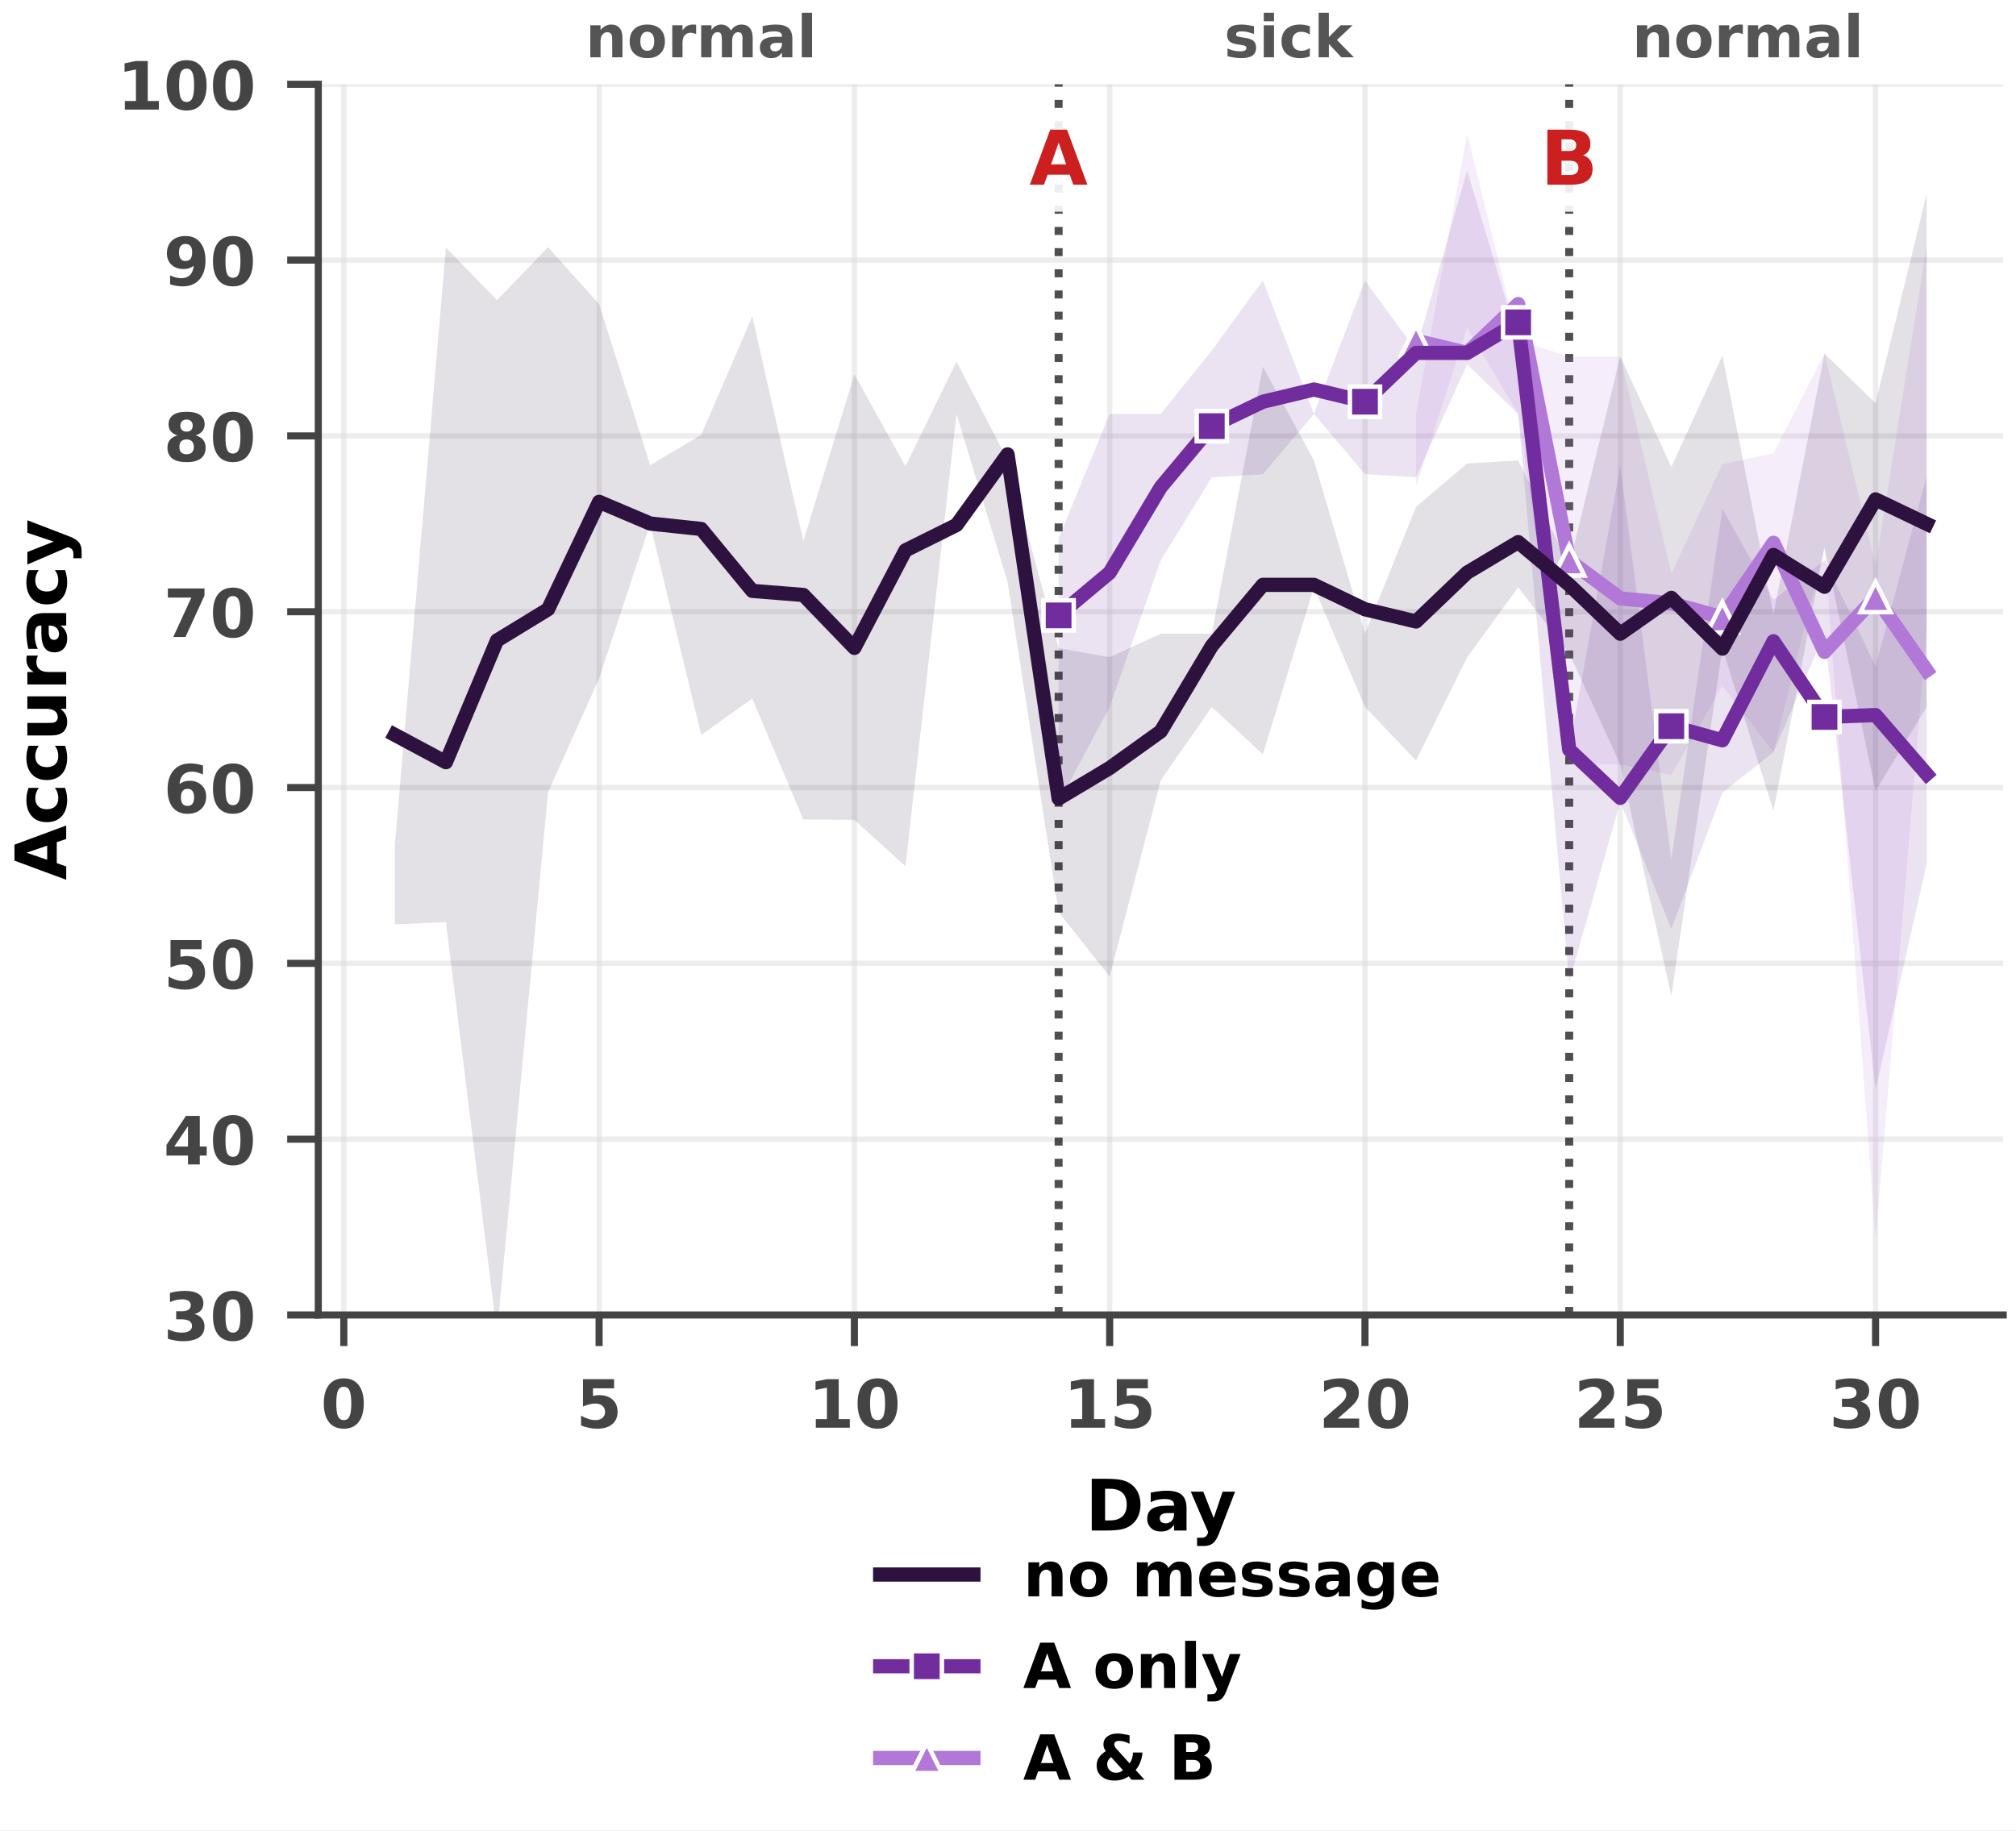
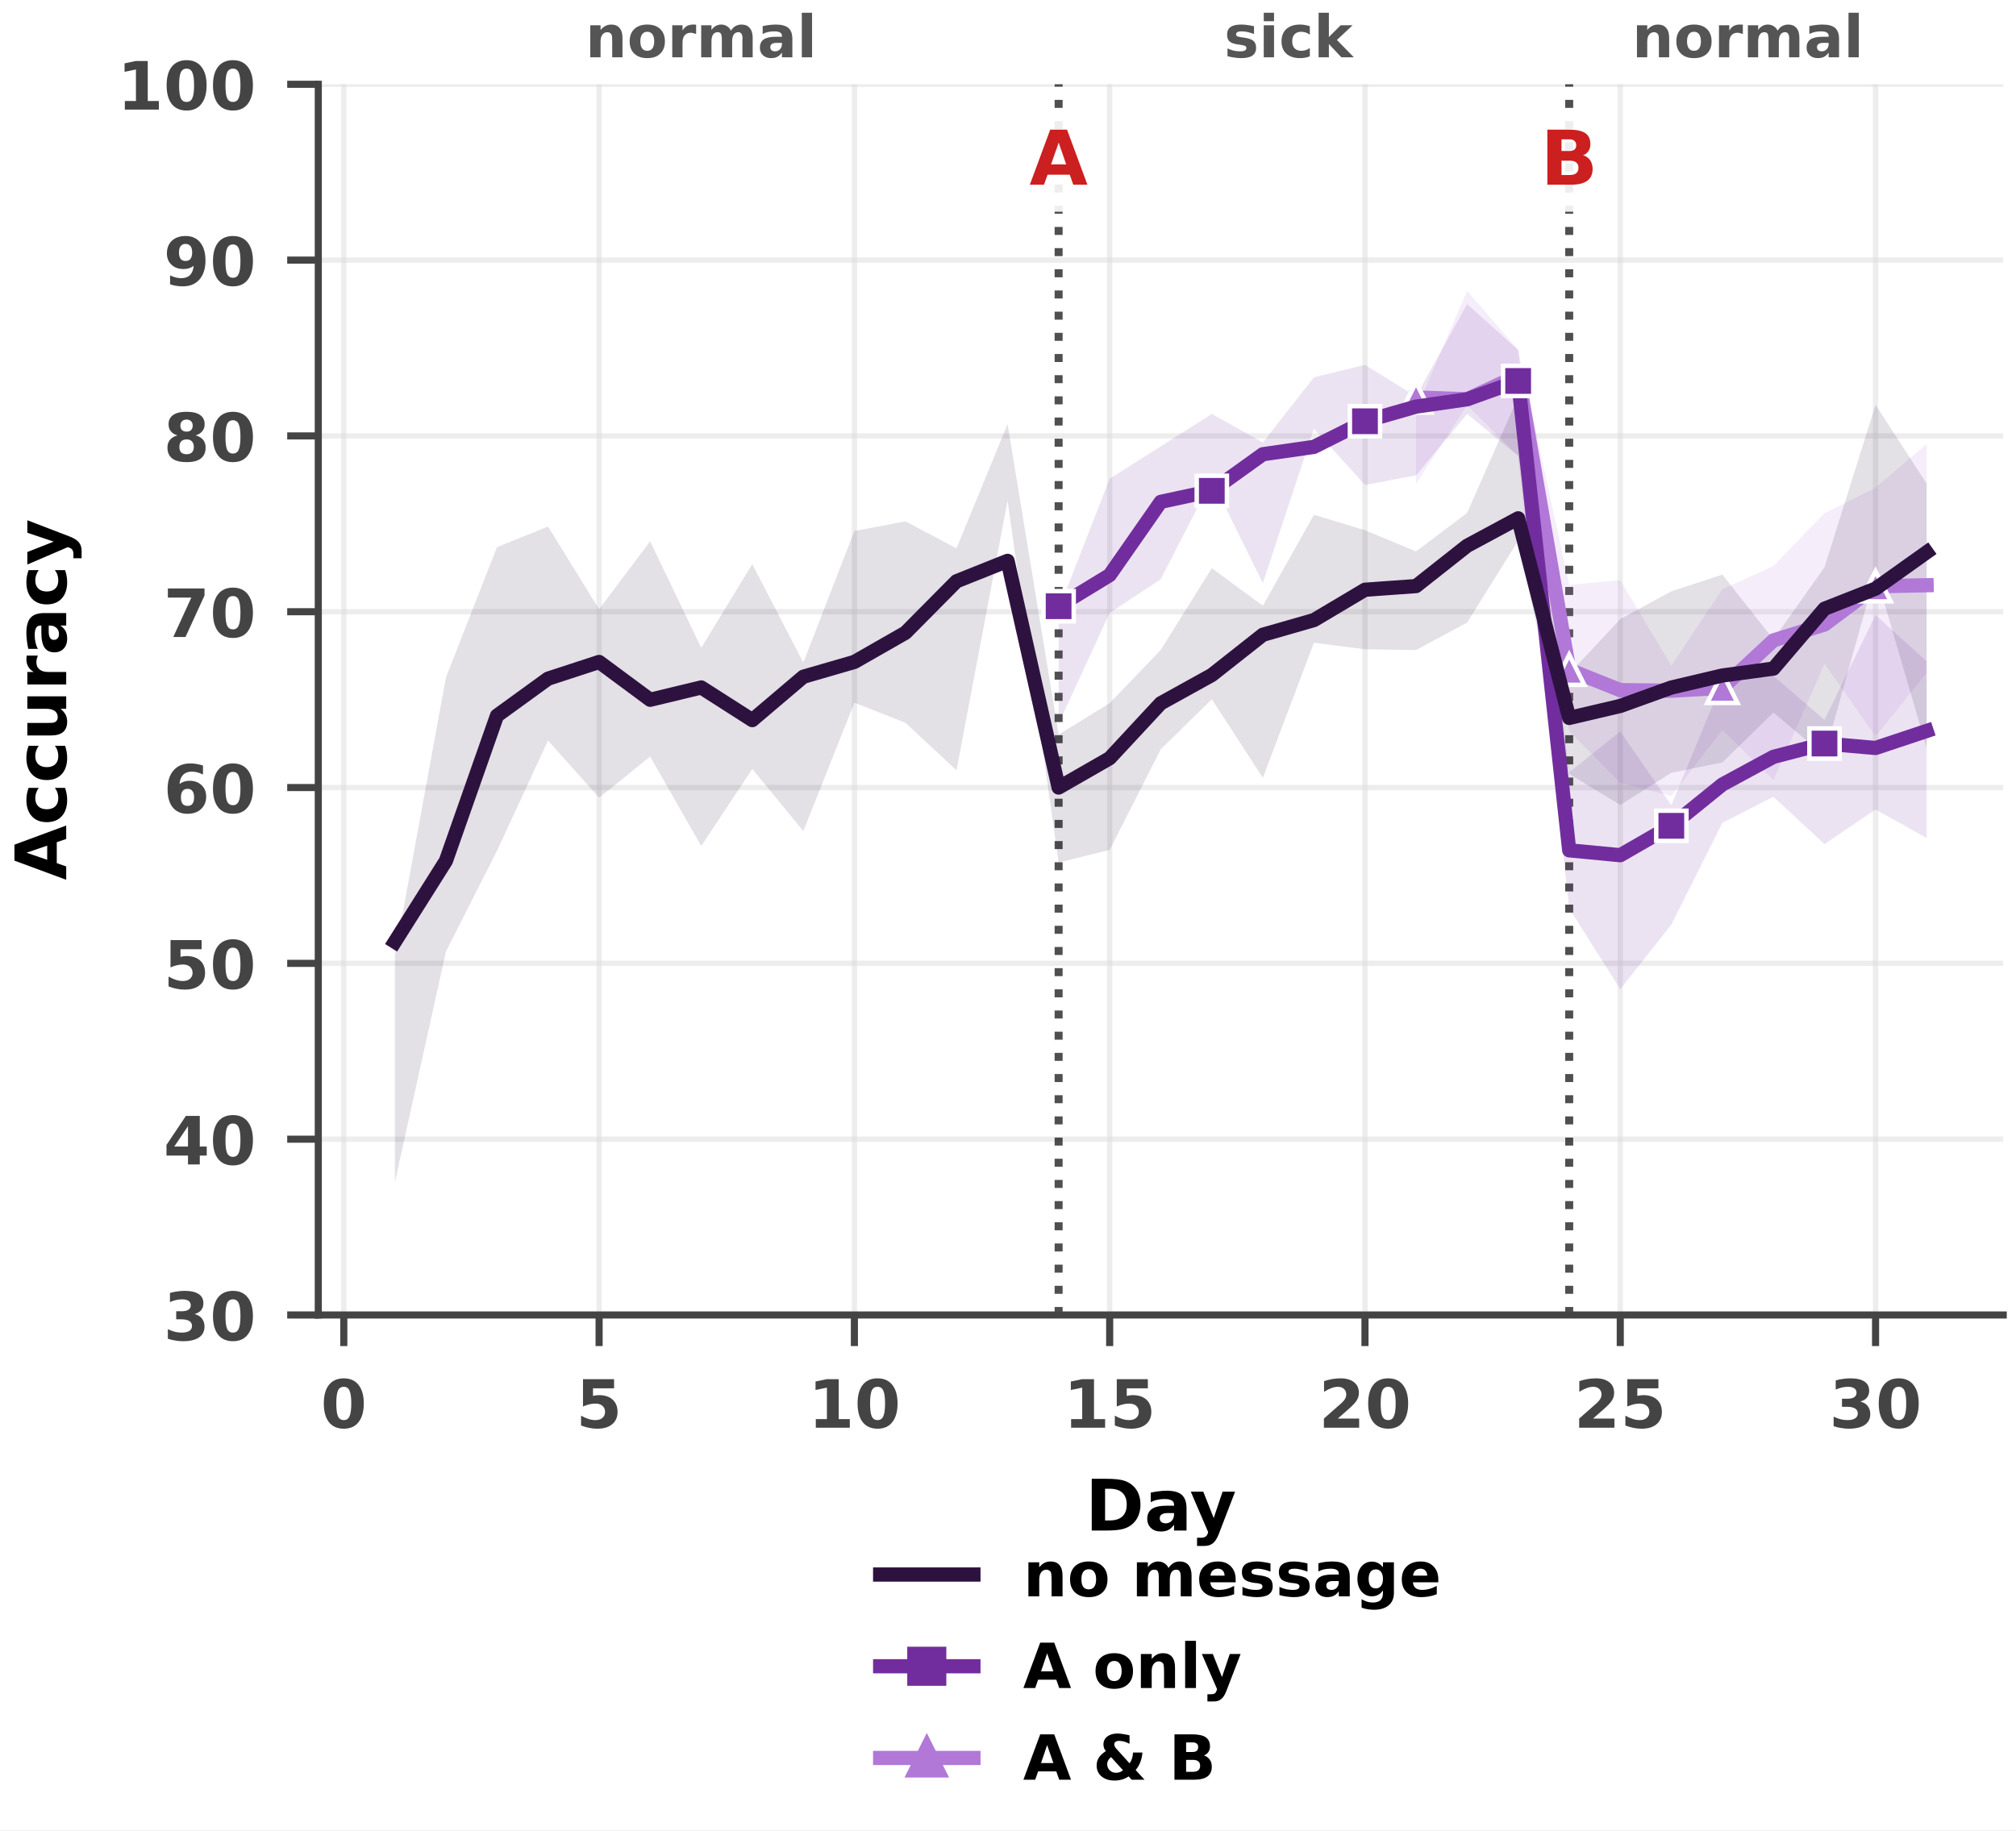
<svg xmlns="http://www.w3.org/2000/svg" xmlns:xlink="http://www.w3.org/1999/xlink" width="226.998pt" height="206.126pt" viewBox="0 0 226.998 206.126" version="1.1">
  <defs>
    <style type="text/css">*{stroke-linejoin: round; stroke-linecap: butt}</style>
  </defs>
  <g id="figure_1">
    <g id="patch_1">
      <path d="M 0 206.126  L 226.998 206.126  L 226.998 0  L 0 0  z " style="fill: #ffffff" />
    </g>
    <g id="axes_1">
      <g id="patch_2">
        <path d="M 35.838 148.091  L 225.558 148.091  L 225.558 9.491  L 35.838 9.491  z " style="fill: #ffffff" />
      </g>
      <g id="matplotlib.axis_1">
        <g id="xtick_1">
          <g id="line2d_1">
-             <path d="M 38.712 148.091  L 38.712 9.491  " clip-path="url(#pb659043e69)" style="fill: none; stroke: #dddddd; stroke-opacity: 0.5; stroke-width: 0.6; stroke-linecap: square" />
+             <path d="M 38.712 148.091  L 38.712 9.491  " clip-path="url(#pf974867de2)" style="fill: none; stroke: #dddddd; stroke-opacity: 0.5; stroke-width: 0.6; stroke-linecap: square" />
          </g>
          <g id="line2d_2">
            <defs>
-               <path id="m3c5d806c87" d="M 0 0  L 0 3.5  " style="stroke: #444444; stroke-width: 0.8" />
+               <path id="m3f421ba13d" d="M 0 0  L 0 3.5  " style="stroke: #444444; stroke-width: 0.8" />
            </defs>
            <g>
-               <use xlink:href="#m3c5d806c87" x="38.712" y="148.091" style="fill: #444444; stroke: #444444; stroke-width: 0.8" />
+               <use xlink:href="#m3f421ba13d" x="38.712" y="148.091" style="fill: #444444; stroke: #444444; stroke-width: 0.8" />
            </g>
          </g>
          <g id="text_1">
            <text style="font-weight: 700; font-size: 7.5px; font-family: 'DejaVu Sans', 'Bitstream Vera Sans', 'Computer Modern Sans Serif', 'Lucida Grande', 'Verdana', 'Geneva', 'Lucid', 'Arial', 'Helvetica', 'Avant Garde', sans-serif; text-anchor: middle; fill: #444444" x="38.712" y="160.79" transform="rotate(-0 38.71212 160.7896)">0</text>
          </g>
        </g>
        <g id="xtick_2">
          <g id="line2d_3">
-             <path d="M 67.458 148.091  L 67.458 9.491  " clip-path="url(#pb659043e69)" style="fill: none; stroke: #dddddd; stroke-opacity: 0.5; stroke-width: 0.6; stroke-linecap: square" />
+             <path d="M 67.458 148.091  L 67.458 9.491  " clip-path="url(#pf974867de2)" style="fill: none; stroke: #dddddd; stroke-opacity: 0.5; stroke-width: 0.6; stroke-linecap: square" />
          </g>
          <g id="line2d_4">
            <g>
-               <use xlink:href="#m3c5d806c87" x="67.458" y="148.091" style="fill: #444444; stroke: #444444; stroke-width: 0.8" />
+               <use xlink:href="#m3f421ba13d" x="67.458" y="148.091" style="fill: #444444; stroke: #444444; stroke-width: 0.8" />
            </g>
          </g>
          <g id="text_2">
            <text style="font-weight: 700; font-size: 7.5px; font-family: 'DejaVu Sans', 'Bitstream Vera Sans', 'Computer Modern Sans Serif', 'Lucida Grande', 'Verdana', 'Geneva', 'Lucid', 'Arial', 'Helvetica', 'Avant Garde', sans-serif; text-anchor: middle; fill: #444444" x="67.458" y="160.79" transform="rotate(-0 67.45758 160.7896)">5</text>
          </g>
        </g>
        <g id="xtick_3">
          <g id="line2d_5">
-             <path d="M 96.203 148.091  L 96.203 9.491  " clip-path="url(#pb659043e69)" style="fill: none; stroke: #dddddd; stroke-opacity: 0.5; stroke-width: 0.6; stroke-linecap: square" />
+             <path d="M 96.203 148.091  L 96.203 9.491  " clip-path="url(#pf974867de2)" style="fill: none; stroke: #dddddd; stroke-opacity: 0.5; stroke-width: 0.6; stroke-linecap: square" />
          </g>
          <g id="line2d_6">
            <g>
-               <use xlink:href="#m3c5d806c87" x="96.203" y="148.091" style="fill: #444444; stroke: #444444; stroke-width: 0.8" />
+               <use xlink:href="#m3f421ba13d" x="96.203" y="148.091" style="fill: #444444; stroke: #444444; stroke-width: 0.8" />
            </g>
          </g>
          <g id="text_3">
            <text style="font-weight: 700; font-size: 7.5px; font-family: 'DejaVu Sans', 'Bitstream Vera Sans', 'Computer Modern Sans Serif', 'Lucida Grande', 'Verdana', 'Geneva', 'Lucid', 'Arial', 'Helvetica', 'Avant Garde', sans-serif; text-anchor: middle; fill: #444444" x="96.203" y="160.79" transform="rotate(-0 96.20303 160.7896)">10</text>
          </g>
        </g>
        <g id="xtick_4">
          <g id="line2d_7">
-             <path d="M 124.948 148.091  L 124.948 9.491  " clip-path="url(#pb659043e69)" style="fill: none; stroke: #dddddd; stroke-opacity: 0.5; stroke-width: 0.6; stroke-linecap: square" />
+             <path d="M 124.948 148.091  L 124.948 9.491  " clip-path="url(#pf974867de2)" style="fill: none; stroke: #dddddd; stroke-opacity: 0.5; stroke-width: 0.6; stroke-linecap: square" />
          </g>
          <g id="line2d_8">
            <g>
-               <use xlink:href="#m3c5d806c87" x="124.948" y="148.091" style="fill: #444444; stroke: #444444; stroke-width: 0.8" />
+               <use xlink:href="#m3f421ba13d" x="124.948" y="148.091" style="fill: #444444; stroke: #444444; stroke-width: 0.8" />
            </g>
          </g>
          <g id="text_4">
            <text style="font-weight: 700; font-size: 7.5px; font-family: 'DejaVu Sans', 'Bitstream Vera Sans', 'Computer Modern Sans Serif', 'Lucida Grande', 'Verdana', 'Geneva', 'Lucid', 'Arial', 'Helvetica', 'Avant Garde', sans-serif; text-anchor: middle; fill: #444444" x="124.948" y="160.79" transform="rotate(-0 124.9485 160.7896)">15</text>
          </g>
        </g>
        <g id="xtick_5">
          <g id="line2d_9">
-             <path d="M 153.694 148.091  L 153.694 9.491  " clip-path="url(#pb659043e69)" style="fill: none; stroke: #dddddd; stroke-opacity: 0.5; stroke-width: 0.6; stroke-linecap: square" />
+             <path d="M 153.694 148.091  L 153.694 9.491  " clip-path="url(#pf974867de2)" style="fill: none; stroke: #dddddd; stroke-opacity: 0.5; stroke-width: 0.6; stroke-linecap: square" />
          </g>
          <g id="line2d_10">
            <g>
-               <use xlink:href="#m3c5d806c87" x="153.694" y="148.091" style="fill: #444444; stroke: #444444; stroke-width: 0.8" />
+               <use xlink:href="#m3f421ba13d" x="153.694" y="148.091" style="fill: #444444; stroke: #444444; stroke-width: 0.8" />
            </g>
          </g>
          <g id="text_5">
            <text style="font-weight: 700; font-size: 7.5px; font-family: 'DejaVu Sans', 'Bitstream Vera Sans', 'Computer Modern Sans Serif', 'Lucida Grande', 'Verdana', 'Geneva', 'Lucid', 'Arial', 'Helvetica', 'Avant Garde', sans-serif; text-anchor: middle; fill: #444444" x="153.694" y="160.79" transform="rotate(-0 153.6939 160.7896)">20</text>
          </g>
        </g>
        <g id="xtick_6">
          <g id="line2d_11">
-             <path d="M 182.439 148.091  L 182.439 9.491  " clip-path="url(#pb659043e69)" style="fill: none; stroke: #dddddd; stroke-opacity: 0.5; stroke-width: 0.6; stroke-linecap: square" />
+             <path d="M 182.439 148.091  L 182.439 9.491  " clip-path="url(#pf974867de2)" style="fill: none; stroke: #dddddd; stroke-opacity: 0.5; stroke-width: 0.6; stroke-linecap: square" />
          </g>
          <g id="line2d_12">
            <g>
-               <use xlink:href="#m3c5d806c87" x="182.439" y="148.091" style="fill: #444444; stroke: #444444; stroke-width: 0.8" />
+               <use xlink:href="#m3f421ba13d" x="182.439" y="148.091" style="fill: #444444; stroke: #444444; stroke-width: 0.8" />
            </g>
          </g>
          <g id="text_6">
            <text style="font-weight: 700; font-size: 7.5px; font-family: 'DejaVu Sans', 'Bitstream Vera Sans', 'Computer Modern Sans Serif', 'Lucida Grande', 'Verdana', 'Geneva', 'Lucid', 'Arial', 'Helvetica', 'Avant Garde', sans-serif; text-anchor: middle; fill: #444444" x="182.439" y="160.79" transform="rotate(-0 182.4394 160.7896)">25</text>
          </g>
        </g>
        <g id="xtick_7">
          <g id="line2d_13">
-             <path d="M 211.185 148.091  L 211.185 9.491  " clip-path="url(#pb659043e69)" style="fill: none; stroke: #dddddd; stroke-opacity: 0.5; stroke-width: 0.6; stroke-linecap: square" />
+             <path d="M 211.185 148.091  L 211.185 9.491  " clip-path="url(#pf974867de2)" style="fill: none; stroke: #dddddd; stroke-opacity: 0.5; stroke-width: 0.6; stroke-linecap: square" />
          </g>
          <g id="line2d_14">
            <g>
-               <use xlink:href="#m3c5d806c87" x="211.185" y="148.091" style="fill: #444444; stroke: #444444; stroke-width: 0.8" />
+               <use xlink:href="#m3f421ba13d" x="211.185" y="148.091" style="fill: #444444; stroke: #444444; stroke-width: 0.8" />
            </g>
          </g>
          <g id="text_7">
            <text style="font-weight: 700; font-size: 7.5px; font-family: 'DejaVu Sans', 'Bitstream Vera Sans', 'Computer Modern Sans Serif', 'Lucida Grande', 'Verdana', 'Geneva', 'Lucid', 'Arial', 'Helvetica', 'Avant Garde', sans-serif; text-anchor: middle; fill: #444444" x="211.185" y="160.79" transform="rotate(-0 211.1849 160.7896)">30</text>
          </g>
        </g>
        <g id="text_8">
          <text style="font-weight: 700; font-size: 8px; font-family: 'DejaVu Sans', 'Bitstream Vera Sans', 'Computer Modern Sans Serif', 'Lucida Grande', 'Verdana', 'Geneva', 'Lucid', 'Arial', 'Helvetica', 'Avant Garde', sans-serif; text-anchor: middle" x="130.698" y="172.366" transform="rotate(-0 130.6976 172.3656)">Day</text>
        </g>
      </g>
      <g id="matplotlib.axis_2">
        <g id="ytick_1">
          <g id="line2d_15">
-             <path d="M 35.838 148.091  L 225.558 148.091  " clip-path="url(#pb659043e69)" style="fill: none; stroke: #dddddd; stroke-opacity: 0.5; stroke-width: 0.6; stroke-linecap: square" />
+             <path d="M 35.838 148.091  L 225.558 148.091  " clip-path="url(#pf974867de2)" style="fill: none; stroke: #dddddd; stroke-opacity: 0.5; stroke-width: 0.6; stroke-linecap: square" />
          </g>
          <g id="line2d_16">
            <defs>
-               <path id="m4416bc26d1" d="M 0 0  L -3.5 0  " style="stroke: #444444; stroke-width: 0.8" />
+               <path id="m7ea7abf506" d="M 0 0  L -3.5 0  " style="stroke: #444444; stroke-width: 0.8" />
            </defs>
            <g>
-               <use xlink:href="#m4416bc26d1" x="35.838" y="148.091" style="fill: #444444; stroke: #444444; stroke-width: 0.8" />
+               <use xlink:href="#m7ea7abf506" x="35.838" y="148.091" style="fill: #444444; stroke: #444444; stroke-width: 0.8" />
            </g>
          </g>
          <g id="text_9">
            <text style="font-weight: 700; font-size: 7.5px; font-family: 'DejaVu Sans', 'Bitstream Vera Sans', 'Computer Modern Sans Serif', 'Lucida Grande', 'Verdana', 'Geneva', 'Lucid', 'Arial', 'Helvetica', 'Avant Garde', sans-serif; text-anchor: end; fill: #444444" x="28.838" y="150.94" transform="rotate(-0 28.83758 150.9402)">30</text>
          </g>
        </g>
        <g id="ytick_2">
          <g id="line2d_17">
-             <path d="M 35.838 128.291  L 225.558 128.291  " clip-path="url(#pb659043e69)" style="fill: none; stroke: #dddddd; stroke-opacity: 0.5; stroke-width: 0.6; stroke-linecap: square" />
+             <path d="M 35.838 128.291  L 225.558 128.291  " clip-path="url(#pf974867de2)" style="fill: none; stroke: #dddddd; stroke-opacity: 0.5; stroke-width: 0.6; stroke-linecap: square" />
          </g>
          <g id="line2d_18">
            <g>
-               <use xlink:href="#m4416bc26d1" x="35.838" y="128.291" style="fill: #444444; stroke: #444444; stroke-width: 0.8" />
+               <use xlink:href="#m7ea7abf506" x="35.838" y="128.291" style="fill: #444444; stroke: #444444; stroke-width: 0.8" />
            </g>
          </g>
          <g id="text_10">
            <text style="font-weight: 700; font-size: 7.5px; font-family: 'DejaVu Sans', 'Bitstream Vera Sans', 'Computer Modern Sans Serif', 'Lucida Grande', 'Verdana', 'Geneva', 'Lucid', 'Arial', 'Helvetica', 'Avant Garde', sans-serif; text-anchor: end; fill: #444444" x="28.838" y="131.14" transform="rotate(-0 28.83758 131.1402)">40</text>
          </g>
        </g>
        <g id="ytick_3">
          <g id="line2d_19">
-             <path d="M 35.838 108.491  L 225.558 108.491  " clip-path="url(#pb659043e69)" style="fill: none; stroke: #dddddd; stroke-opacity: 0.5; stroke-width: 0.6; stroke-linecap: square" />
+             <path d="M 35.838 108.491  L 225.558 108.491  " clip-path="url(#pf974867de2)" style="fill: none; stroke: #dddddd; stroke-opacity: 0.5; stroke-width: 0.6; stroke-linecap: square" />
          </g>
          <g id="line2d_20">
            <g>
-               <use xlink:href="#m4416bc26d1" x="35.838" y="108.491" style="fill: #444444; stroke: #444444; stroke-width: 0.8" />
+               <use xlink:href="#m7ea7abf506" x="35.838" y="108.491" style="fill: #444444; stroke: #444444; stroke-width: 0.8" />
            </g>
          </g>
          <g id="text_11">
            <text style="font-weight: 700; font-size: 7.5px; font-family: 'DejaVu Sans', 'Bitstream Vera Sans', 'Computer Modern Sans Serif', 'Lucida Grande', 'Verdana', 'Geneva', 'Lucid', 'Arial', 'Helvetica', 'Avant Garde', sans-serif; text-anchor: end; fill: #444444" x="28.838" y="111.34" transform="rotate(-0 28.83758 111.3402)">50</text>
          </g>
        </g>
        <g id="ytick_4">
          <g id="line2d_21">
-             <path d="M 35.838 88.691  L 225.558 88.691  " clip-path="url(#pb659043e69)" style="fill: none; stroke: #dddddd; stroke-opacity: 0.5; stroke-width: 0.6; stroke-linecap: square" />
+             <path d="M 35.838 88.691  L 225.558 88.691  " clip-path="url(#pf974867de2)" style="fill: none; stroke: #dddddd; stroke-opacity: 0.5; stroke-width: 0.6; stroke-linecap: square" />
          </g>
          <g id="line2d_22">
            <g>
-               <use xlink:href="#m4416bc26d1" x="35.838" y="88.691" style="fill: #444444; stroke: #444444; stroke-width: 0.8" />
+               <use xlink:href="#m7ea7abf506" x="35.838" y="88.691" style="fill: #444444; stroke: #444444; stroke-width: 0.8" />
            </g>
          </g>
          <g id="text_12">
            <text style="font-weight: 700; font-size: 7.5px; font-family: 'DejaVu Sans', 'Bitstream Vera Sans', 'Computer Modern Sans Serif', 'Lucida Grande', 'Verdana', 'Geneva', 'Lucid', 'Arial', 'Helvetica', 'Avant Garde', sans-serif; text-anchor: end; fill: #444444" x="28.838" y="91.54" transform="rotate(-0 28.83758 91.54018)">60</text>
          </g>
        </g>
        <g id="ytick_5">
          <g id="line2d_23">
-             <path d="M 35.838 68.891  L 225.558 68.891  " clip-path="url(#pb659043e69)" style="fill: none; stroke: #dddddd; stroke-opacity: 0.5; stroke-width: 0.6; stroke-linecap: square" />
+             <path d="M 35.838 68.891  L 225.558 68.891  " clip-path="url(#pf974867de2)" style="fill: none; stroke: #dddddd; stroke-opacity: 0.5; stroke-width: 0.6; stroke-linecap: square" />
          </g>
          <g id="line2d_24">
            <g>
-               <use xlink:href="#m4416bc26d1" x="35.838" y="68.891" style="fill: #444444; stroke: #444444; stroke-width: 0.8" />
+               <use xlink:href="#m7ea7abf506" x="35.838" y="68.891" style="fill: #444444; stroke: #444444; stroke-width: 0.8" />
            </g>
          </g>
          <g id="text_13">
            <text style="font-weight: 700; font-size: 7.5px; font-family: 'DejaVu Sans', 'Bitstream Vera Sans', 'Computer Modern Sans Serif', 'Lucida Grande', 'Verdana', 'Geneva', 'Lucid', 'Arial', 'Helvetica', 'Avant Garde', sans-serif; text-anchor: end; fill: #444444" x="28.838" y="71.74" transform="rotate(-0 28.83758 71.74018)">70</text>
          </g>
        </g>
        <g id="ytick_6">
          <g id="line2d_25">
-             <path d="M 35.838 49.091  L 225.558 49.091  " clip-path="url(#pb659043e69)" style="fill: none; stroke: #dddddd; stroke-opacity: 0.5; stroke-width: 0.6; stroke-linecap: square" />
+             <path d="M 35.838 49.091  L 225.558 49.091  " clip-path="url(#pf974867de2)" style="fill: none; stroke: #dddddd; stroke-opacity: 0.5; stroke-width: 0.6; stroke-linecap: square" />
          </g>
          <g id="line2d_26">
            <g>
-               <use xlink:href="#m4416bc26d1" x="35.838" y="49.091" style="fill: #444444; stroke: #444444; stroke-width: 0.8" />
+               <use xlink:href="#m7ea7abf506" x="35.838" y="49.091" style="fill: #444444; stroke: #444444; stroke-width: 0.8" />
            </g>
          </g>
          <g id="text_14">
            <text style="font-weight: 700; font-size: 7.5px; font-family: 'DejaVu Sans', 'Bitstream Vera Sans', 'Computer Modern Sans Serif', 'Lucida Grande', 'Verdana', 'Geneva', 'Lucid', 'Arial', 'Helvetica', 'Avant Garde', sans-serif; text-anchor: end; fill: #444444" x="28.838" y="51.94" transform="rotate(-0 28.83758 51.94018)">80</text>
          </g>
        </g>
        <g id="ytick_7">
          <g id="line2d_27">
-             <path d="M 35.838 29.291  L 225.558 29.291  " clip-path="url(#pb659043e69)" style="fill: none; stroke: #dddddd; stroke-opacity: 0.5; stroke-width: 0.6; stroke-linecap: square" />
+             <path d="M 35.838 29.291  L 225.558 29.291  " clip-path="url(#pf974867de2)" style="fill: none; stroke: #dddddd; stroke-opacity: 0.5; stroke-width: 0.6; stroke-linecap: square" />
          </g>
          <g id="line2d_28">
            <g>
-               <use xlink:href="#m4416bc26d1" x="35.838" y="29.291" style="fill: #444444; stroke: #444444; stroke-width: 0.8" />
+               <use xlink:href="#m7ea7abf506" x="35.838" y="29.291" style="fill: #444444; stroke: #444444; stroke-width: 0.8" />
            </g>
          </g>
          <g id="text_15">
            <text style="font-weight: 700; font-size: 7.5px; font-family: 'DejaVu Sans', 'Bitstream Vera Sans', 'Computer Modern Sans Serif', 'Lucida Grande', 'Verdana', 'Geneva', 'Lucid', 'Arial', 'Helvetica', 'Avant Garde', sans-serif; text-anchor: end; fill: #444444" x="28.838" y="32.14" transform="rotate(-0 28.83758 32.14018)">90</text>
          </g>
        </g>
        <g id="ytick_8">
          <g id="line2d_29">
-             <path d="M 35.838 9.491  L 225.558 9.491  " clip-path="url(#pb659043e69)" style="fill: none; stroke: #dddddd; stroke-opacity: 0.5; stroke-width: 0.6; stroke-linecap: square" />
+             <path d="M 35.838 9.491  L 225.558 9.491  " clip-path="url(#pf974867de2)" style="fill: none; stroke: #dddddd; stroke-opacity: 0.5; stroke-width: 0.6; stroke-linecap: square" />
          </g>
          <g id="line2d_30">
            <g>
-               <use xlink:href="#m4416bc26d1" x="35.838" y="9.491" style="fill: #444444; stroke: #444444; stroke-width: 0.8" />
+               <use xlink:href="#m7ea7abf506" x="35.838" y="9.491" style="fill: #444444; stroke: #444444; stroke-width: 0.8" />
            </g>
          </g>
          <g id="text_16">
            <text style="font-weight: 700; font-size: 7.5px; font-family: 'DejaVu Sans', 'Bitstream Vera Sans', 'Computer Modern Sans Serif', 'Lucida Grande', 'Verdana', 'Geneva', 'Lucid', 'Arial', 'Helvetica', 'Avant Garde', sans-serif; text-anchor: end; fill: #444444" x="28.838" y="12.34" transform="rotate(-0 28.83758 12.34018)">100</text>
          </g>
        </g>
        <g id="text_17">
          <text style="font-weight: 700; font-size: 8px; font-family: 'DejaVu Sans', 'Bitstream Vera Sans', 'Computer Modern Sans Serif', 'Lucida Grande', 'Verdana', 'Geneva', 'Lucid', 'Arial', 'Helvetica', 'Avant Garde', sans-serif; text-anchor: middle" x="7.456" y="78.791" transform="rotate(-90 7.45625 78.79076)">Accuracy</text>
        </g>
      </g>
      <g id="line2d_31">
-         <path d="M 119.199 148.091  L 119.199 9.491  " clip-path="url(#pb659043e69)" style="fill: none; stroke-dasharray: 0.9,1.485; stroke-dashoffset: 0; stroke: #141413; stroke-opacity: 0.75; stroke-width: 0.9" />
+         <path d="M 119.199 148.091  L 119.199 9.491  " clip-path="url(#pf974867de2)" style="fill: none; stroke-dasharray: 0.9,1.485; stroke-dashoffset: 0; stroke: #141413; stroke-opacity: 0.75; stroke-width: 0.9" />
      </g>
      <g id="line2d_32">
-         <path d="M 176.69 148.091  L 176.69 9.491  " clip-path="url(#pb659043e69)" style="fill: none; stroke-dasharray: 0.9,1.485; stroke-dashoffset: 0; stroke: #141413; stroke-opacity: 0.75; stroke-width: 0.9" />
+         <path d="M 176.69 148.091  L 176.69 9.491  " clip-path="url(#pf974867de2)" style="fill: none; stroke-dasharray: 0.9,1.485; stroke-dashoffset: 0; stroke: #141413; stroke-opacity: 0.75; stroke-width: 0.9" />
      </g>
      <g id="FillBetweenPolyCollection_1">
        <defs>
-           <path id="mbb525bde26" d="M 159.443 -159.51  L 159.443 -151.26  L 165.192 -169.222  L 170.941 -159.51  L 176.69 -120.043  L 182.439 -120.043  L 188.188 -118.829  L 193.938 -128.876  L 199.687 -121.425  L 205.436 -144.472  L 211.185 -66.53  L 216.934 -135.151  L 216.934 -178.37  L 216.934 -178.37  L 211.185 -142.491  L 205.436 -166.299  L 199.687 -155.077  L 193.938 -153.845  L 188.188 -141.525  L 182.439 -165.977  L 176.69 -165.977  L 170.941 -167.76  L 165.192 -191.049  L 159.443 -159.51  z " />
-         </defs>
-         <g clip-path="url(#pb659043e69)">
-           <use xlink:href="#mbb525bde26" x="0" y="206.126" style="fill: #b178d7; fill-opacity: 0.13" />
+           <path id="m38cca12568" d="M 159.443 -159.944  L 159.443 -151.652  L 165.192 -160.492  L 170.941 -154.784  L 176.69 -123.785  L 182.439 -117.961  L 188.188 -116.47  L 193.938 -123.915  L 199.687 -118.268  L 205.436 -131.369  L 211.185 -123.196  L 216.934 -130.335  L 216.934 -156.13  L 216.934 -156.13  L 211.185 -151.212  L 205.436 -148.327  L 199.687 -142.389  L 193.938 -139.757  L 188.188 -131.16  L 182.439 -140.78  L 176.69 -140.264  L 170.941 -166.711  L 165.192 -173.379  L 159.443 -159.944  z " />
+         </defs>
+         <g clip-path="url(#pf974867de2)">
+           <use xlink:href="#m38cca12568" x="0" y="206.126" style="fill: #b178d7; fill-opacity: 0.13" />
        </g>
      </g>
      <g id="FillBetweenPolyCollection_2">
        <defs>
-           <path id="ma4a5ba3516" d="M 119.199 -145.508  L 119.199 -115.763  L 124.948 -126.51  L 130.698 -143.01  L 136.447 -152.366  L 142.196 -152.722  L 147.945 -159.51  L 153.694 -152.722  L 159.443 -152.366  L 165.192 -165.097  L 170.941 -159.51  L 176.69 -95.519  L 182.439 -115.857  L 188.188 -101.511  L 193.938 -116.85  L 199.687 -121.416  L 205.436 -134.76  L 211.185 -83.405  L 216.934 -108.808  L 216.934 -152.463  L 216.934 -152.463  L 211.185 -131.116  L 205.436 -143.01  L 199.687 -138.586  L 193.938 -148.821  L 188.188 -109.343  L 182.439 -153.664  L 176.69 -121.752  L 170.941 -167.76  L 165.192 -186.924  L 159.443 -166.655  L 153.694 -174.549  L 147.945 -159.51  L 142.196 -174.549  L 136.447 -166.655  L 130.698 -159.51  L 124.948 -159.51  L 119.199 -145.508  z " />
-         </defs>
-         <g clip-path="url(#pb659043e69)">
-           <use xlink:href="#ma4a5ba3516" x="0" y="206.126" style="fill: #712d9e; fill-opacity: 0.13" />
+           <path id="m8b491b8ba2" d="M 119.199 -137.452  L 119.199 -124.644  L 124.948 -137.099  L 130.698 -140.891  L 136.447 -152.085  L 142.196 -140.449  L 147.945 -157.86  L 153.694 -151.507  L 159.443 -152.593  L 165.192 -159.51  L 170.941 -154.784  L 176.69 -103.813  L 182.439 -94.734  L 188.188 -101.995  L 193.938 -113.467  L 199.687 -116.392  L 205.436 -111.066  L 211.185 -114.96  L 216.934 -111.749  L 216.934 -131.659  L 216.934 -131.659  L 211.185 -136.855  L 205.436 -125.053  L 199.687 -130.01  L 193.938 -129.368  L 188.188 -115.441  L 182.439 -123.747  L 176.69 -119.158  L 170.941 -166.711  L 165.192 -171.885  L 159.443 -161.478  L 153.694 -165.038  L 147.945 -163.635  L 142.196 -156.297  L 136.447 -159.51  L 130.698 -155.855  L 124.948 -152.222  L 119.199 -137.452  z " />
+         </defs>
+         <g clip-path="url(#pf974867de2)">
+           <use xlink:href="#m8b491b8ba2" x="0" y="206.126" style="fill: #712d9e; fill-opacity: 0.13" />
        </g>
      </g>
      <g id="FillBetweenPolyCollection_3">
        <defs>
-           <path id="mcb970a282f" d="M 44.461 -110.924  L 44.461 -102.026  L 50.21 -102.28  L 55.959 -55.945  L 61.708 -116.906  L 67.458 -129.719  L 73.207 -147.135  L 78.956 -123.364  L 84.705 -127.456  L 90.454 -113.837  L 96.203 -113.794  L 101.952 -108.579  L 107.701 -159.51  L 113.45 -140.581  L 119.199 -103.388  L 124.948 -96.155  L 130.698 -118.26  L 136.447 -126.51  L 142.196 -121.183  L 147.945 -139.991  L 153.694 -126.51  L 159.443 -120.471  L 165.192 -132.097  L 170.941 -139.991  L 176.69 -132.553  L 182.439 -120.043  L 188.188 -93.983  L 193.938 -133.131  L 199.687 -114.825  L 205.436 -144.472  L 211.185 -117.058  L 216.934 -126.51  L 216.934 -184.26  L 216.934 -184.26  L 211.185 -160.713  L 205.436 -166.299  L 199.687 -136.927  L 193.938 -166.09  L 188.188 -153.538  L 182.439 -165.977  L 176.69 -142.468  L 170.941 -154.28  L 165.192 -153.924  L 159.443 -149.05  L 153.694 -134.76  L 147.945 -154.28  L 142.196 -164.838  L 136.447 -134.76  L 130.698 -134.76  L 124.948 -132.116  L 119.199 -133.133  L 113.45 -154.324  L 107.701 -165.403  L 101.952 -153.608  L 96.203 -163.977  L 90.454 -145.184  L 84.705 -170.481  L 78.956 -157.157  L 73.207 -153.735  L 67.458 -171.885  L 61.708 -178.282  L 55.959 -172.326  L 50.21 -178.241  L 44.461 -110.924  z " />
-         </defs>
-         <g clip-path="url(#pb659043e69)">
-           <use xlink:href="#mcb970a282f" x="0" y="206.126" style="fill: #2d123f; fill-opacity: 0.13" />
+           <path id="m27a7ca3928" d="M 44.461 -98.492  L 44.461 -72.988  L 50.21 -98.97  L 55.959 -110.305  L 61.708 -122.736  L 67.458 -116.292  L 73.207 -120.927  L 78.956 -110.849  L 84.705 -119.532  L 90.454 -112.53  L 96.203 -126.992  L 101.952 -124.725  L 107.701 -119.377  L 113.45 -149.756  L 119.199 -108.994  L 124.948 -110.413  L 130.698 -121.74  L 136.447 -127.381  L 142.196 -118.533  L 147.945 -133.744  L 153.694 -133.008  L 159.443 -132.923  L 165.192 -136.012  L 170.941 -145.229  L 176.69 -118.976  L 182.439 -115.47  L 188.188 -119.098  L 193.938 -120.265  L 199.687 -125.882  L 205.436 -121.052  L 211.185 -141.61  L 216.934 -121.903  L 216.934 -151.658  L 216.934 -151.658  L 211.185 -160.533  L 205.436 -142.245  L 199.687 -134.115  L 193.938 -141.414  L 188.188 -139.533  L 182.439 -136.396  L 176.69 -130.252  L 170.941 -161.417  L 165.192 -148.359  L 159.443 -144.023  L 153.694 -146.413  L 147.945 -148.152  L 142.196 -137.906  L 136.447 -142.139  L 130.698 -132.931  L 124.948 -126.933  L 119.199 -123.402  L 113.45 -158.353  L 107.701 -144.369  L 101.952 -147.412  L 96.203 -146.324  L 90.454 -131.503  L 84.705 -142.592  L 78.956 -133.168  L 73.207 -145.163  L 67.458 -137.515  L 61.708 -146.824  L 55.959 -144.508  L 50.21 -129.813  L 44.461 -98.492  z " />
+         </defs>
+         <g clip-path="url(#pf974867de2)">
+           <use xlink:href="#m27a7ca3928" x="0" y="206.126" style="fill: #2d123f; fill-opacity: 0.13" />
        </g>
      </g>
      <g id="patch_3">
        <path d="M 35.838 148.091  L 35.838 9.491  " style="fill: none; stroke: #444444; stroke-width: 0.8; stroke-linejoin: miter; stroke-linecap: square" />
      </g>
      <g id="patch_4">
        <path d="M 35.838 148.091  L 225.558 148.091  " style="fill: none; stroke: #444444; stroke-width: 0.8; stroke-linejoin: miter; stroke-linecap: square" />
      </g>
      <g id="text_18">
        <text style="font-weight: 700; font-size: 6.6px; font-family: 'DejaVu Sans', 'Bitstream Vera Sans', 'Computer Modern Sans Serif', 'Lucida Grande', 'Verdana', 'Geneva', 'Lucid', 'Arial', 'Helvetica', 'Avant Garde', sans-serif; text-anchor: middle; fill: #555555" x="78.956" y="6.455" transform="rotate(-0 78.95576 6.454969)">normal</text>
      </g>
      <g id="text_19">
        <text style="font-weight: 700; font-size: 6.6px; font-family: 'DejaVu Sans', 'Bitstream Vera Sans', 'Computer Modern Sans Serif', 'Lucida Grande', 'Verdana', 'Geneva', 'Lucid', 'Arial', 'Helvetica', 'Avant Garde', sans-serif; text-anchor: middle; fill: #555555" x="145.07" y="6.455" transform="rotate(-0 145.0703 6.454969)">sick</text>
      </g>
      <g id="text_20">
        <text style="font-weight: 700; font-size: 6.6px; font-family: 'DejaVu Sans', 'Bitstream Vera Sans', 'Computer Modern Sans Serif', 'Lucida Grande', 'Verdana', 'Geneva', 'Lucid', 'Arial', 'Helvetica', 'Avant Garde', sans-serif; text-anchor: middle; fill: #555555" x="196.812" y="6.455" transform="rotate(-0 196.8121 6.454969)">normal</text>
      </g>
      <g id="line2d_33">
-         <path d="M 159.443 38.366  L 165.192 39.741  L 170.941 34.241  L 176.69 63.116  L 182.439 67.394  L 188.188 67.944  L 193.938 69.53  L 199.687 61.127  L 205.436 73.411  L 211.185 67.241  L 216.934 75.491  " clip-path="url(#pb659043e69)" style="fill: none; stroke: #b178d7; stroke-width: 1.6; stroke-linecap: square" />
-         <defs>
-           <path id="mc887fc314a" d="M 0 -1.7  L -1.7 1.7  L 1.7 1.7  z " style="stroke: #ffffff; stroke-width: 0.5; stroke-linejoin: miter" />
-         </defs>
-         <g clip-path="url(#pb659043e69)">
-           <use xlink:href="#mc887fc314a" x="159.443" y="38.366" style="fill: #b178d7; stroke: #ffffff; stroke-width: 0.5; stroke-linejoin: miter" />
-           <use xlink:href="#mc887fc314a" x="176.69" y="63.116" style="fill: #b178d7; stroke: #ffffff; stroke-width: 0.5; stroke-linejoin: miter" />
-           <use xlink:href="#mc887fc314a" x="193.938" y="69.53" style="fill: #b178d7; stroke: #ffffff; stroke-width: 0.5; stroke-linejoin: miter" />
-           <use xlink:href="#mc887fc314a" x="211.185" y="67.241" style="fill: #b178d7; stroke: #ffffff; stroke-width: 0.5; stroke-linejoin: miter" />
+         <path d="M 159.443 44.76  L 165.192 44.966  L 170.941 42.285  L 176.69 75.429  L 182.439 77.723  L 188.188 77.786  L 193.938 77.466  L 199.687 72.122  L 205.436 70.333  L 211.185 66.031  L 216.934 65.908  " clip-path="url(#pf974867de2)" style="fill: none; stroke: #b178d7; stroke-width: 1.6; stroke-linecap: square" />
+         <defs>
+           <path id="m4ab3b204e1" d="M 0 -1.7  L -1.7 1.7  L 1.7 1.7  z " style="stroke: #ffffff; stroke-width: 0.5; stroke-linejoin: miter" />
+         </defs>
+         <g clip-path="url(#pf974867de2)">
+           <use xlink:href="#m4ab3b204e1" x="159.443" y="44.76" style="fill: #b178d7; stroke: #ffffff; stroke-width: 0.5; stroke-linejoin: miter" />
+           <use xlink:href="#m4ab3b204e1" x="176.69" y="75.429" style="fill: #b178d7; stroke: #ffffff; stroke-width: 0.5; stroke-linejoin: miter" />
+           <use xlink:href="#m4ab3b204e1" x="193.938" y="77.466" style="fill: #b178d7; stroke: #ffffff; stroke-width: 0.5; stroke-linejoin: miter" />
+           <use xlink:href="#m4ab3b204e1" x="211.185" y="66.031" style="fill: #b178d7; stroke: #ffffff; stroke-width: 0.5; stroke-linejoin: miter" />
        </g>
      </g>
      <g id="line2d_34">
-         <path d="M 119.199 69.303  L 124.948 64.491  L 130.698 54.866  L 136.447 47.991  L 142.196 45.241  L 147.945 43.866  L 153.694 45.241  L 159.443 39.741  L 165.192 39.741  L 170.941 36.303  L 176.69 84.428  L 182.439 89.852  L 188.188 81.785  L 193.938 83.372  L 199.687 72.219  L 205.436 80.744  L 211.185 80.532  L 216.934 87.178  " clip-path="url(#pb659043e69)" style="fill: none; stroke: #712d9e; stroke-width: 1.6; stroke-linecap: square" />
-         <defs>
-           <path id="me04cc673ce" d="M -1.7 1.7  L 1.7 1.7  L 1.7 -1.7  L -1.7 -1.7  z " style="stroke: #ffffff; stroke-width: 0.5; stroke-linejoin: miter" />
-         </defs>
-         <g clip-path="url(#pb659043e69)">
-           <use xlink:href="#me04cc673ce" x="119.199" y="69.303" style="fill: #712d9e; stroke: #ffffff; stroke-width: 0.5; stroke-linejoin: miter" />
-           <use xlink:href="#me04cc673ce" x="136.447" y="47.991" style="fill: #712d9e; stroke: #ffffff; stroke-width: 0.5; stroke-linejoin: miter" />
-           <use xlink:href="#me04cc673ce" x="153.694" y="45.241" style="fill: #712d9e; stroke: #ffffff; stroke-width: 0.5; stroke-linejoin: miter" />
-           <use xlink:href="#me04cc673ce" x="170.941" y="36.303" style="fill: #712d9e; stroke: #ffffff; stroke-width: 0.5; stroke-linejoin: miter" />
-           <use xlink:href="#me04cc673ce" x="188.188" y="81.785" style="fill: #712d9e; stroke: #ffffff; stroke-width: 0.5; stroke-linejoin: miter" />
-           <use xlink:href="#me04cc673ce" x="205.436" y="80.744" style="fill: #712d9e; stroke: #ffffff; stroke-width: 0.5; stroke-linejoin: miter" />
+         <path d="M 119.199 68.272  L 124.948 64.766  L 130.698 56.516  L 136.447 55.278  L 142.196 51.153  L 147.945 50.328  L 153.694 47.441  L 159.443 45.791  L 165.192 44.966  L 170.941 42.903  L 176.69 95.763  L 182.439 96.312  L 188.188 93.001  L 193.938 88.347  L 199.687 85.234  L 205.436 83.737  L 211.185 84.236  L 216.934 82.32  " clip-path="url(#pf974867de2)" style="fill: none; stroke: #712d9e; stroke-width: 1.6; stroke-linecap: square" />
+         <defs>
+           <path id="m6bf8d72a90" d="M -1.7 1.7  L 1.7 1.7  L 1.7 -1.7  L -1.7 -1.7  z " style="stroke: #ffffff; stroke-width: 0.5; stroke-linejoin: miter" />
+         </defs>
+         <g clip-path="url(#pf974867de2)">
+           <use xlink:href="#m6bf8d72a90" x="119.199" y="68.272" style="fill: #712d9e; stroke: #ffffff; stroke-width: 0.5; stroke-linejoin: miter" />
+           <use xlink:href="#m6bf8d72a90" x="136.447" y="55.278" style="fill: #712d9e; stroke: #ffffff; stroke-width: 0.5; stroke-linejoin: miter" />
+           <use xlink:href="#m6bf8d72a90" x="153.694" y="47.441" style="fill: #712d9e; stroke: #ffffff; stroke-width: 0.5; stroke-linejoin: miter" />
+           <use xlink:href="#m6bf8d72a90" x="170.941" y="42.903" style="fill: #712d9e; stroke: #ffffff; stroke-width: 0.5; stroke-linejoin: miter" />
+           <use xlink:href="#m6bf8d72a90" x="188.188" y="93.001" style="fill: #712d9e; stroke: #ffffff; stroke-width: 0.5; stroke-linejoin: miter" />
+           <use xlink:href="#m6bf8d72a90" x="205.436" y="83.737" style="fill: #712d9e; stroke: #ffffff; stroke-width: 0.5; stroke-linejoin: miter" />
        </g>
      </g>
      <g id="line2d_35">
-         <path d="M 44.461 82.759  L 50.21 85.836  L 55.959 72.13  L 61.708 68.616  L 67.458 56.516  L 73.207 58.96  L 78.956 59.571  L 84.705 66.546  L 90.454 67.005  L 96.203 72.963  L 101.952 61.981  L 107.701 59.125  L 113.45 51.171  L 119.199 89.928  L 124.948 86.491  L 130.698 82.366  L 136.447 72.741  L 142.196 65.866  L 147.945 65.866  L 153.694 68.616  L 159.443 69.991  L 165.192 64.491  L 170.941 61.053  L 176.69 65.866  L 182.439 71.366  L 188.188 67.332  L 193.938 73.044  L 199.687 62.502  L 205.436 66.077  L 211.185 56.241  L 216.934 58.991  " clip-path="url(#pb659043e69)" style="fill: none; stroke: #2d123f; stroke-width: 1.6; stroke-linecap: square" />
+         <path d="M 44.461 106.061  L 50.21 96.947  L 55.959 80.6  L 61.708 76.43  L 67.458 74.55  L 73.207 78.807  L 78.956 77.421  L 84.705 81.097  L 90.454 76.214  L 96.203 74.545  L 101.952 71.26  L 107.701 65.461  L 113.45 63.162  L 119.199 88.691  L 124.948 85.391  L 130.698 79.203  L 136.447 76.021  L 142.196 71.484  L 147.945 69.834  L 153.694 66.416  L 159.443 66.003  L 165.192 61.466  L 170.941 58.372  L 176.69 80.853  L 182.439 79.505  L 188.188 77.43  L 193.938 76.075  L 199.687 75.297  L 205.436 68.553  L 211.185 66.293  L 216.934 62.2  " clip-path="url(#pf974867de2)" style="fill: none; stroke: #2d123f; stroke-width: 1.6; stroke-linecap: square" />
      </g>
      <g id="legend_1">
        <g id="line2d_36">
          <path d="M 99.105 177.322  L 104.355 177.322  L 109.605 177.322  " style="fill: none; stroke: #2d123f; stroke-width: 1.6; stroke-linecap: square" />
        </g>
        <g id="text_21">
          <text style="font-weight: 700; font-size: 7px; font-family: 'DejaVu Sans', 'Bitstream Vera Sans', 'Computer Modern Sans Serif', 'Lucida Grande', 'Verdana', 'Geneva', 'Lucid', 'Arial', 'Helvetica', 'Avant Garde', sans-serif; text-anchor: start" x="115.205" y="179.772" transform="rotate(-0 115.2046 179.7717)">no message</text>
        </g>
        <g id="line2d_37">
          <path d="M 99.105 187.651  L 104.355 187.651  L 109.605 187.651  " style="fill: none; stroke: #712d9e; stroke-width: 1.6; stroke-linecap: square" />
+           <defs>
+             <path id="mfc4efb4ac9" d="M -1.7 1.7  L 1.7 1.7  L 1.7 -1.7  L -1.7 -1.7  z " style="stroke: #712d9e; stroke-linejoin: miter" />
+           </defs>
          <g>
-             <use xlink:href="#me04cc673ce" x="104.355" y="187.651" style="fill: #712d9e; stroke: #ffffff; stroke-width: 0.5; stroke-linejoin: miter" />
+             <use xlink:href="#mfc4efb4ac9" x="104.355" y="187.651" style="fill: #712d9e; stroke: #712d9e; stroke-linejoin: miter" />
          </g>
        </g>
        <g id="text_22">
          <text style="font-weight: 700; font-size: 7px; font-family: 'DejaVu Sans', 'Bitstream Vera Sans', 'Computer Modern Sans Serif', 'Lucida Grande', 'Verdana', 'Geneva', 'Lucid', 'Arial', 'Helvetica', 'Avant Garde', sans-serif; text-anchor: start" x="115.205" y="190.101" transform="rotate(-0 115.2046 190.101)">A only</text>
        </g>
        <g id="line2d_38">
          <path d="M 99.105 197.98  L 104.355 197.98  L 109.605 197.98  " style="fill: none; stroke: #b178d7; stroke-width: 1.6; stroke-linecap: square" />
+           <defs>
+             <path id="m008a67f038" d="M 0 -1.7  L -1.7 1.7  L 1.7 1.7  z " style="stroke: #b178d7; stroke-linejoin: miter" />
+           </defs>
          <g>
-             <use xlink:href="#mc887fc314a" x="104.355" y="197.98" style="fill: #b178d7; stroke: #ffffff; stroke-width: 0.5; stroke-linejoin: miter" />
+             <use xlink:href="#m008a67f038" x="104.355" y="197.98" style="fill: #b178d7; stroke: #b178d7; stroke-linejoin: miter" />
          </g>
        </g>
        <g id="text_23">
          <text style="font-weight: 700; font-size: 7px; font-family: 'DejaVu Sans', 'Bitstream Vera Sans', 'Computer Modern Sans Serif', 'Lucida Grande', 'Verdana', 'Geneva', 'Lucid', 'Arial', 'Helvetica', 'Avant Garde', sans-serif; text-anchor: start" x="115.205" y="200.43" transform="rotate(-0 115.2046 200.4304)">A &amp; B</text>
        </g>
      </g>
      <g id="text_24">
        <g id="patch_5">
          <path d="M 114.635 23.843  L 123.763 23.843  L 123.763 13.067  L 114.635 13.067  z " style="fill: #ffffff; opacity: 0.9" />
        </g>
        <text style="font-weight: 700; font-size: 8.5px; font-family: 'DejaVu Sans', 'Bitstream Vera Sans', 'Computer Modern Sans Serif', 'Lucida Grande', 'Verdana', 'Geneva', 'Lucid', 'Arial', 'Helvetica', 'Avant Garde', sans-serif; text-anchor: middle; fill: #cc1f1f" x="119.199" y="20.8" transform="rotate(-0 119.1994 20.80043)">A</text>
      </g>
      <g id="text_25">
        <g id="patch_6">
          <path d="M 172.176 23.843  L 181.205 23.843  L 181.205 13.067  L 172.176 13.067  z " style="fill: #ffffff; opacity: 0.9" />
        </g>
        <text style="font-weight: 700; font-size: 8.5px; font-family: 'DejaVu Sans', 'Bitstream Vera Sans', 'Computer Modern Sans Serif', 'Lucida Grande', 'Verdana', 'Geneva', 'Lucid', 'Arial', 'Helvetica', 'Avant Garde', sans-serif; text-anchor: middle; fill: #cc1f1f" x="176.69" y="20.8" transform="rotate(-0 176.6903 20.80043)">B</text>
      </g>
    </g>
  </g>
  <defs>
-     <clipPath id="pb659043e69">
+     <clipPath id="pf974867de2">
      <rect x="35.838" y="9.491" width="189.72" height="138.6" />
    </clipPath>
  </defs>
</svg>
